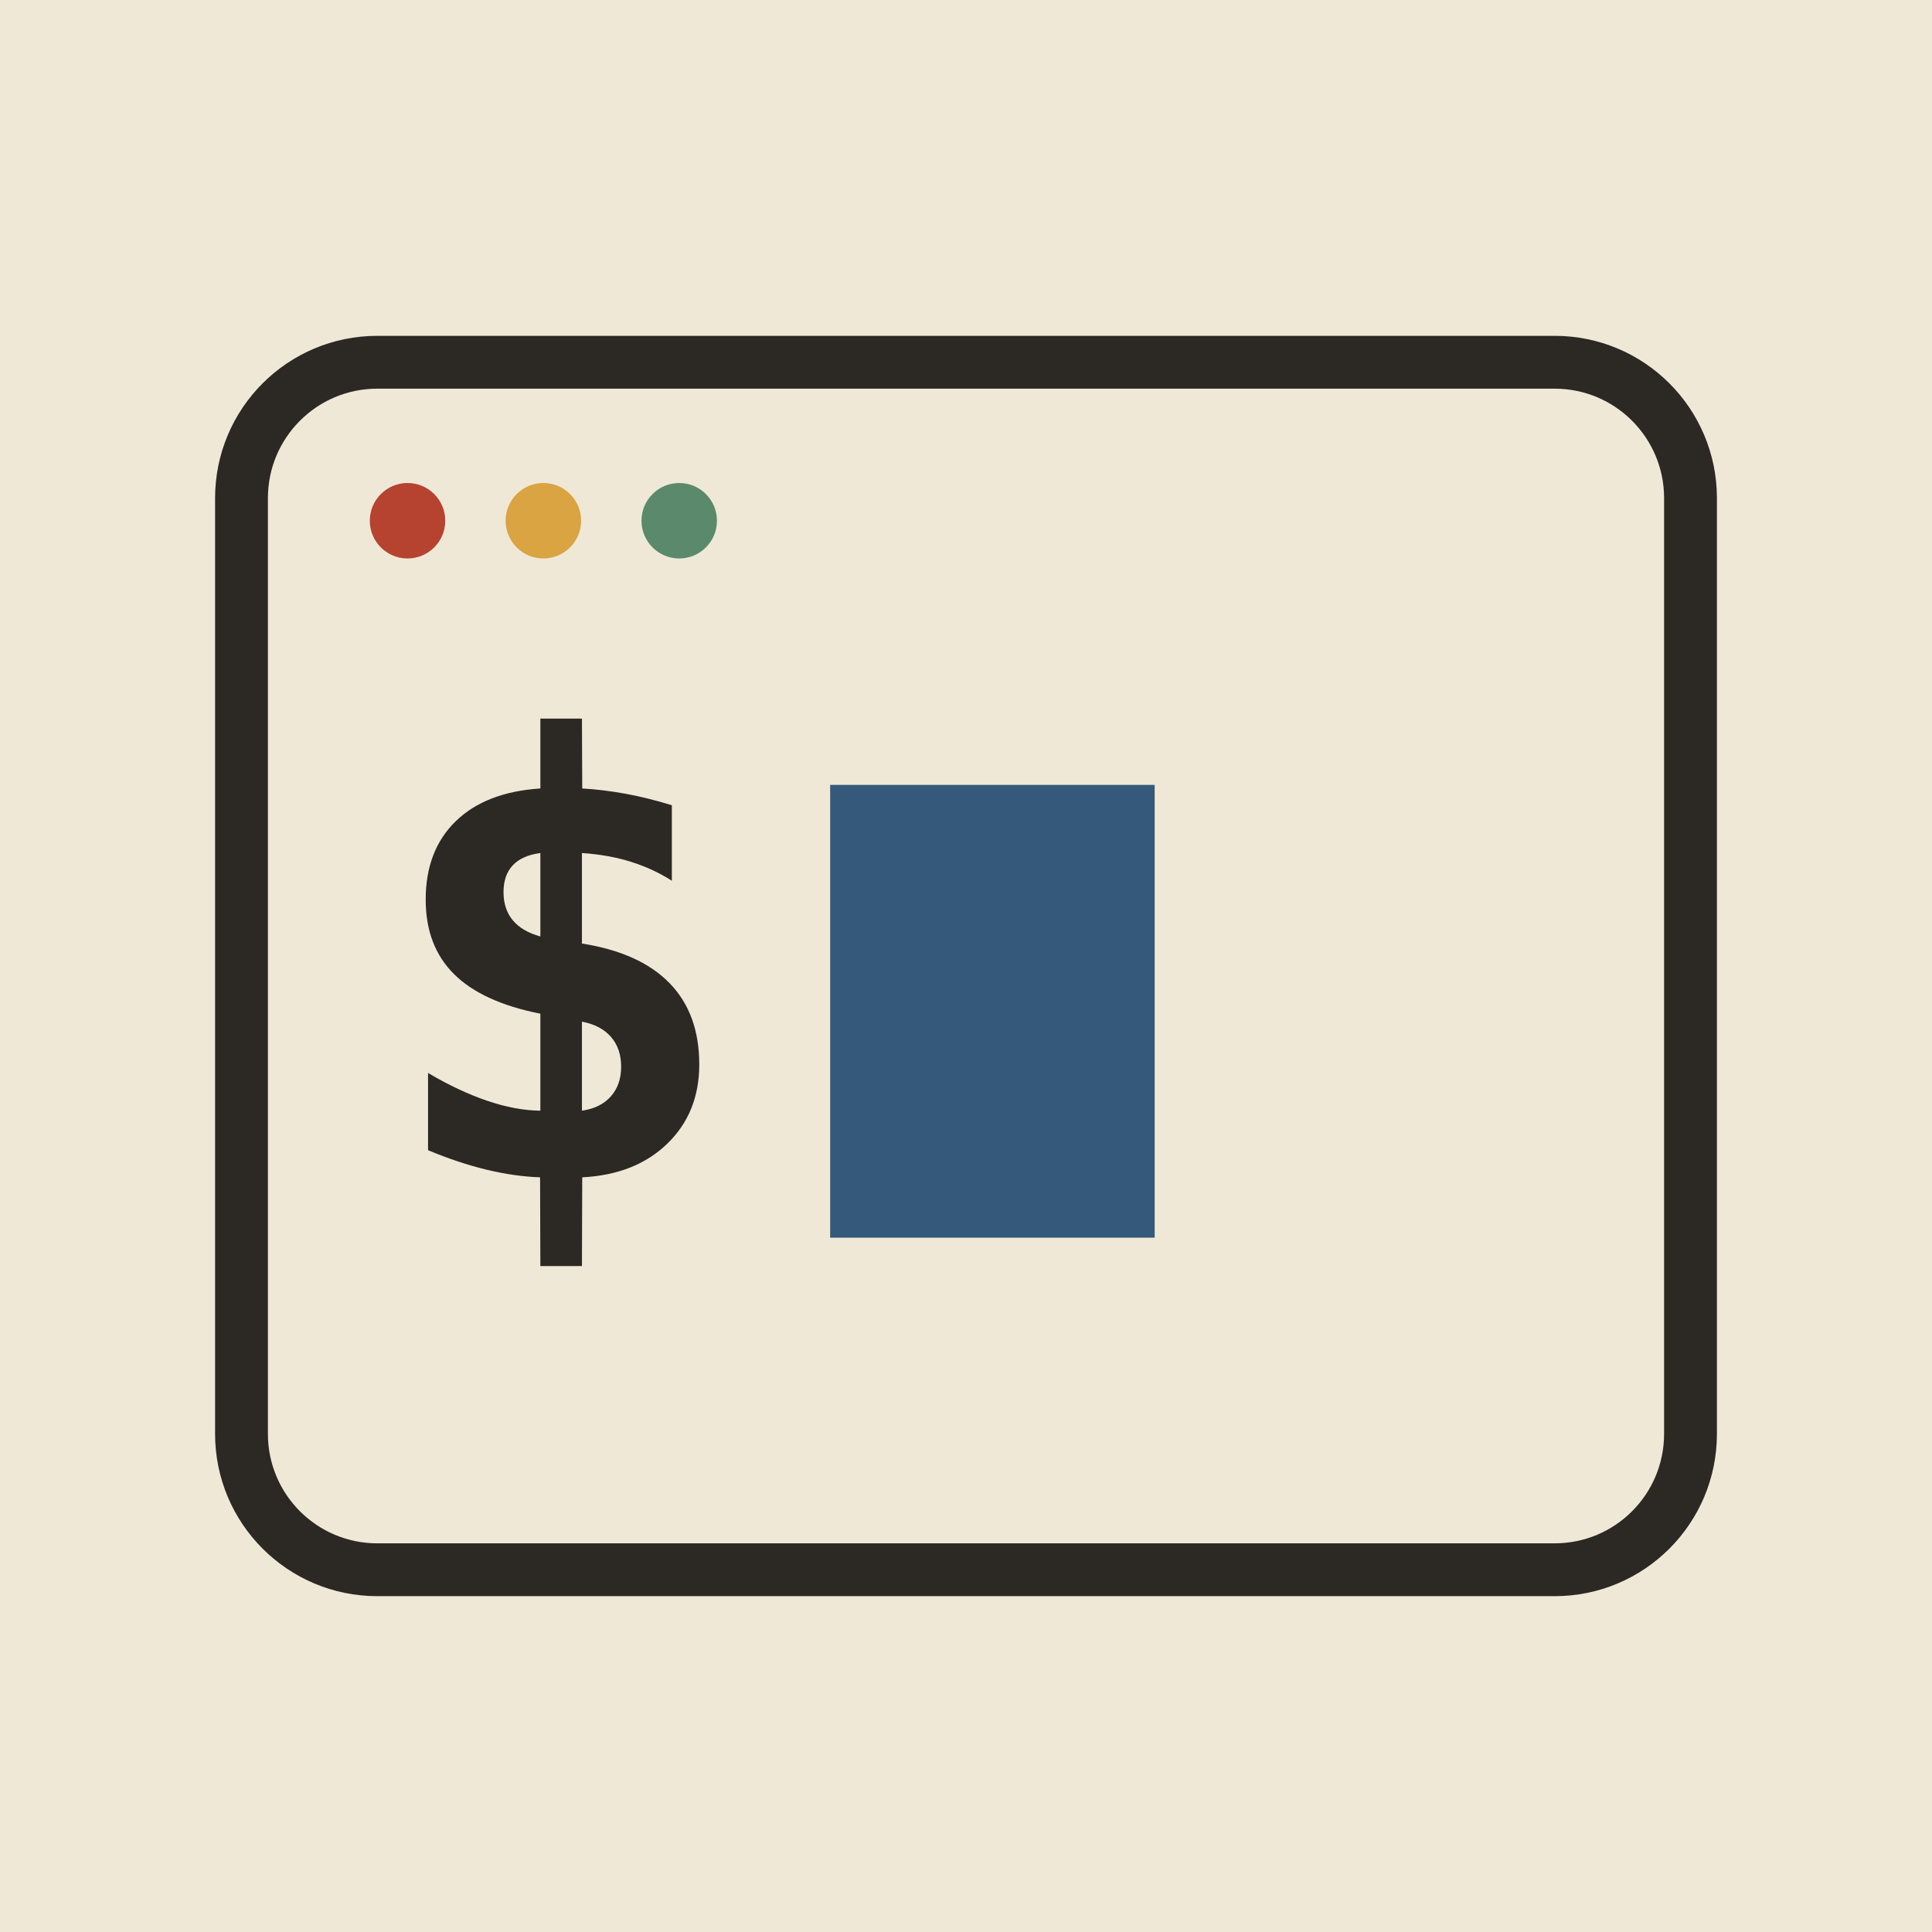
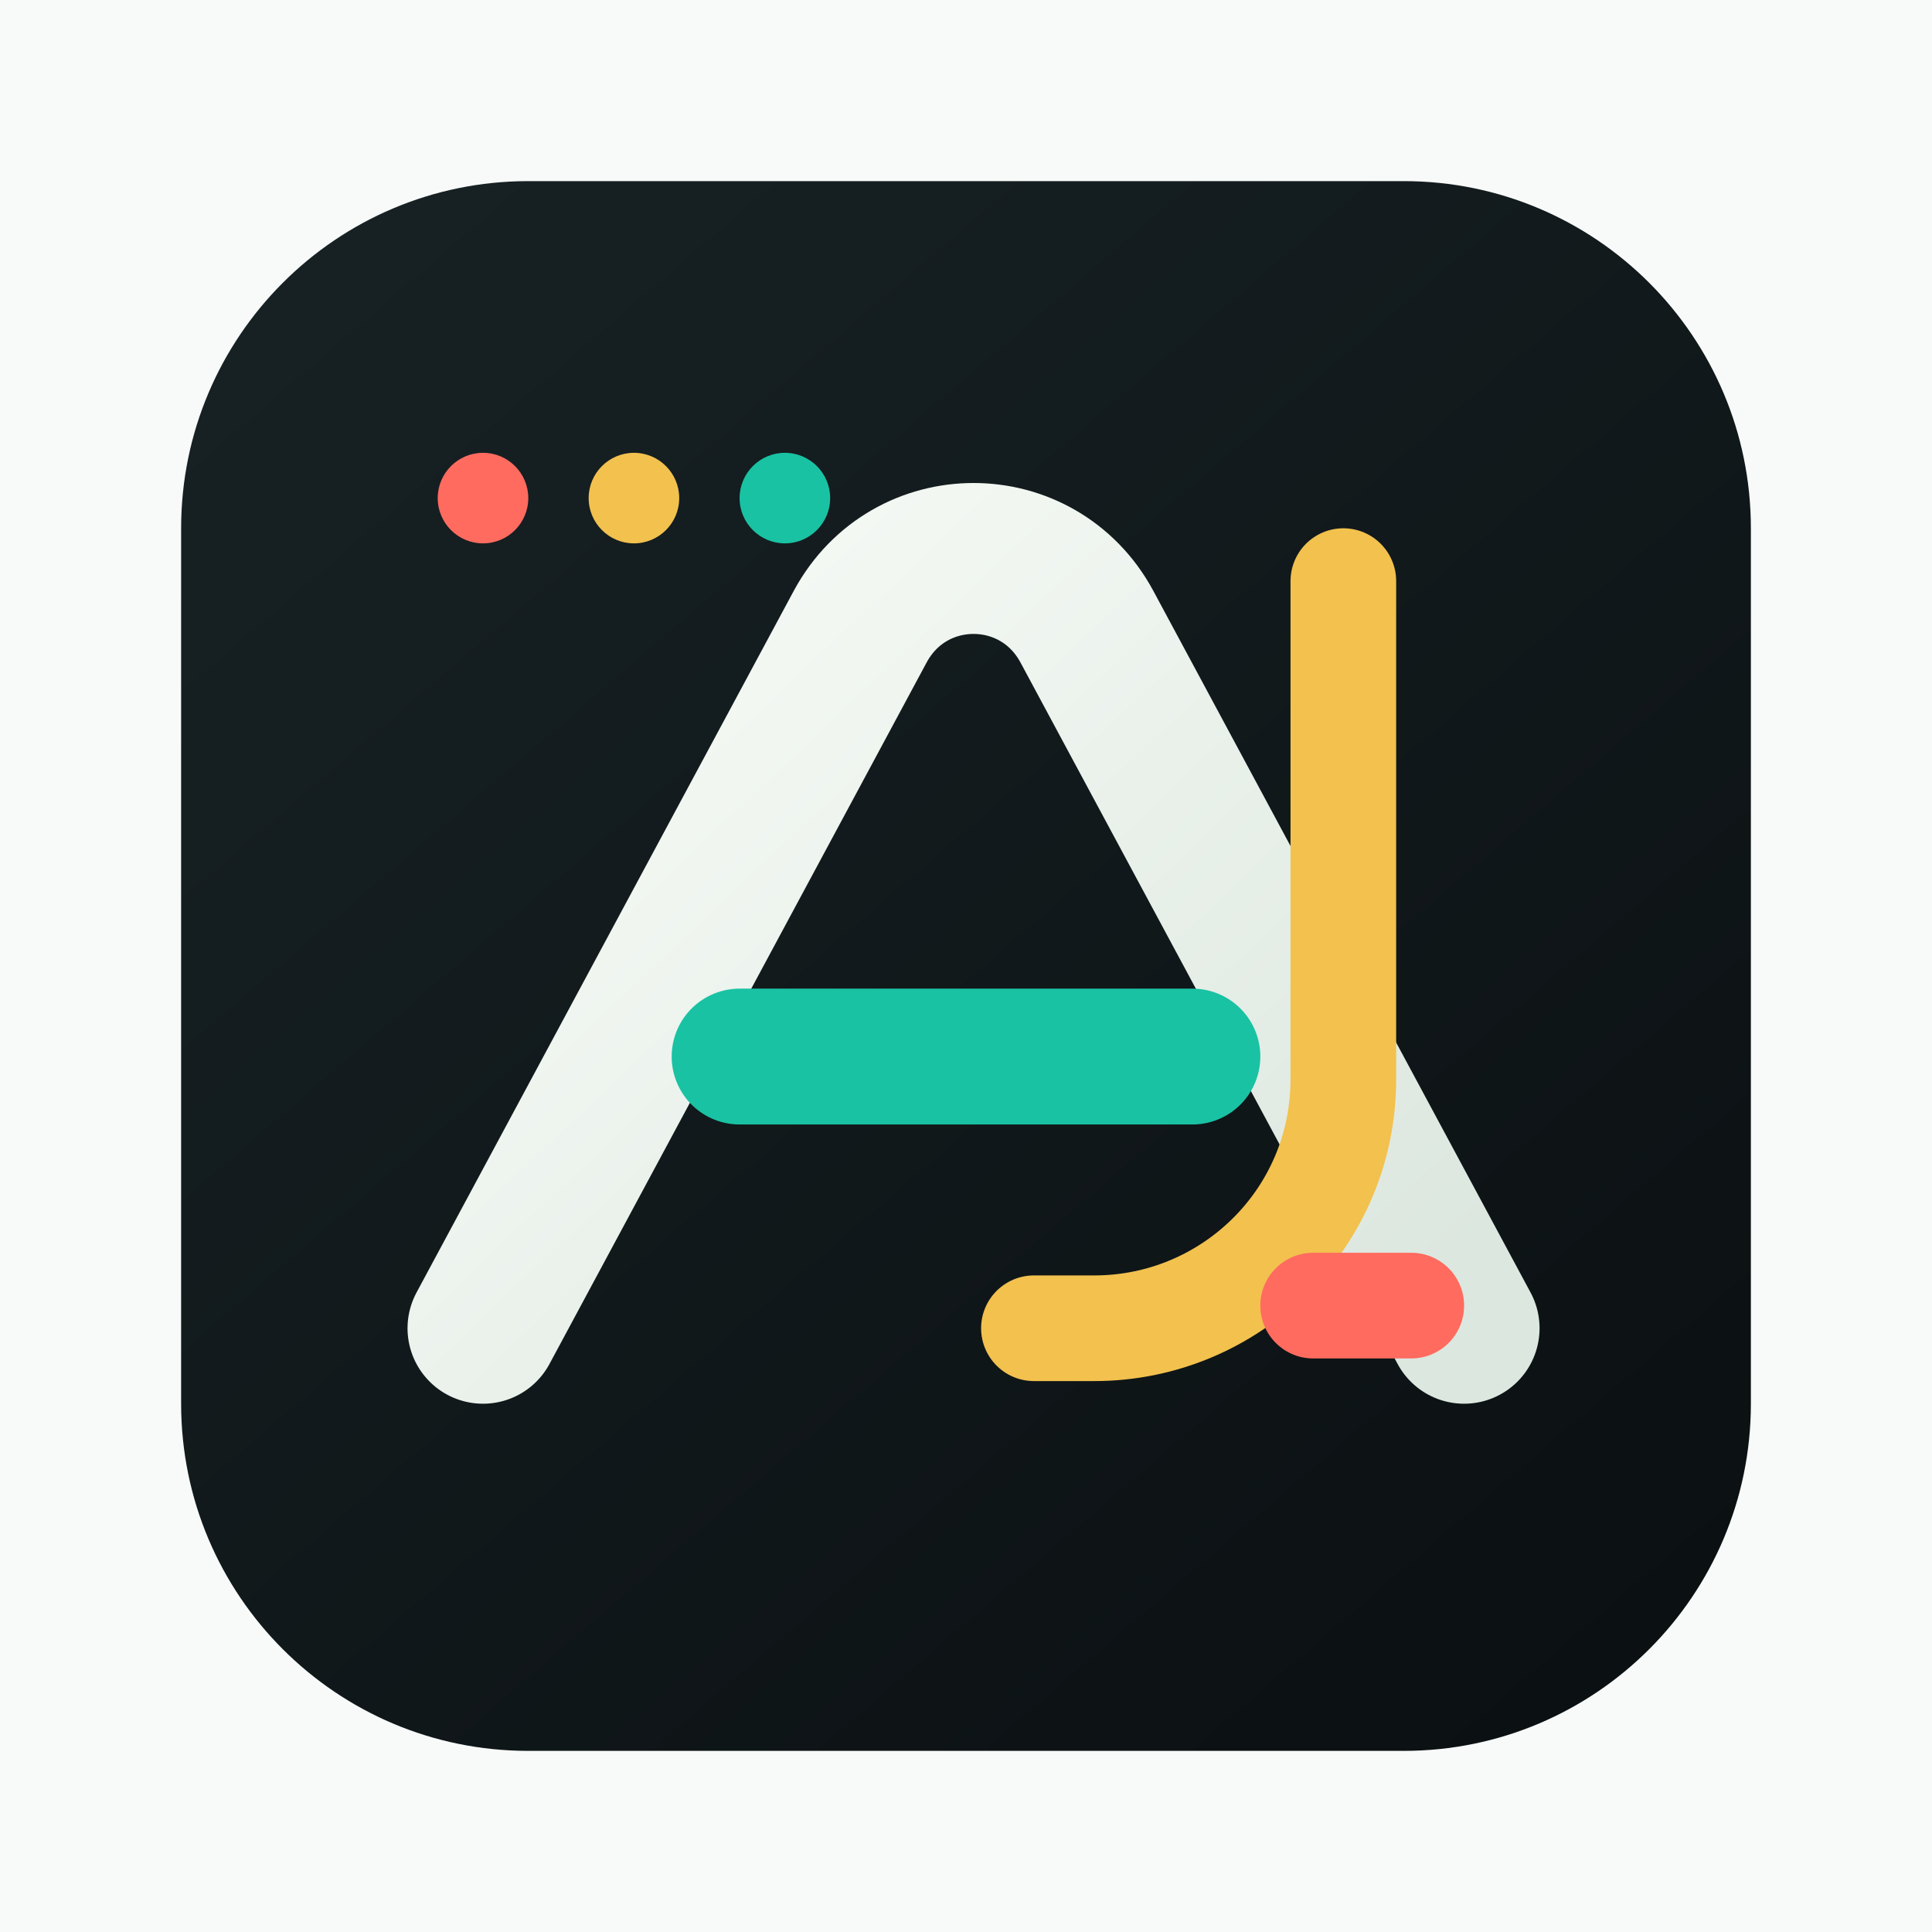
- <svg xmlns="http://www.w3.org/2000/svg" viewBox="0 0 512 512" role="img" aria-label="tmux Mobile icon">
-   <rect width="512" height="512" rx="0" ry="0" fill="#efe8d7" />
-   <rect x="64" y="96" width="384" height="320" rx="36" ry="36" fill="none" stroke="#2c2823" stroke-width="14" />
-   <circle cx="108" cy="138" r="10" fill="#b5432f" />
-   <circle cx="144" cy="138" r="10" fill="#d9a441" />
-   <circle cx="180" cy="138" r="10" fill="#5a8a6b" />
-   <text x="100" y="312" font-family="ui-monospace, SFMono-Regular, Menlo, Consolas, monospace" font-size="160" font-weight="900" fill="#2c2823">$</text>
-   <rect x="220" y="208" width="86" height="120" fill="#35597a" />
+ <svg xmlns="http://www.w3.org/2000/svg" viewBox="0 0 512 512" role="img" aria-label="AMUX icon">
+   <defs>
+     <linearGradient id="amux-bg" x1="88" y1="64" x2="424" y2="456" gradientUnits="userSpaceOnUse">
+       <stop offset="0" stop-color="#172124" />
+       <stop offset="1" stop-color="#0b1012" />
+     </linearGradient>
+     <linearGradient id="amux-stroke" x1="150" y1="144" x2="356" y2="362" gradientUnits="userSpaceOnUse">
+       <stop offset="0" stop-color="#f8fbf7" />
+       <stop offset="1" stop-color="#dce7df" />
+     </linearGradient>
+   </defs>
+   <rect width="512" height="512" fill="#f7faf8" />
+   <rect x="48" y="48" width="416" height="416" rx="92" fill="url(#amux-bg)" />
+   <circle cx="128" cy="132" r="12" fill="#ff6b5f" />
+   <circle cx="168" cy="132" r="12" fill="#f2c14e" />
+   <circle cx="208" cy="132" r="12" fill="#19c2a3" />
+   <path d="M128 352 228 166c13-24 47-24 60 0l100 186" fill="none" stroke="url(#amux-stroke)" stroke-width="40" stroke-linecap="round" stroke-linejoin="round" />
+   <path d="M196 280h120" fill="none" stroke="#19c2a3" stroke-width="36" stroke-linecap="round" />
+   <path d="M356 154v132c0 37-30 66-66 66h-16" fill="none" stroke="#f2c14e" stroke-width="28" stroke-linecap="round" />
+   <rect x="334" y="332" width="54" height="28" rx="14" fill="#ff6b5f" />
</svg>
